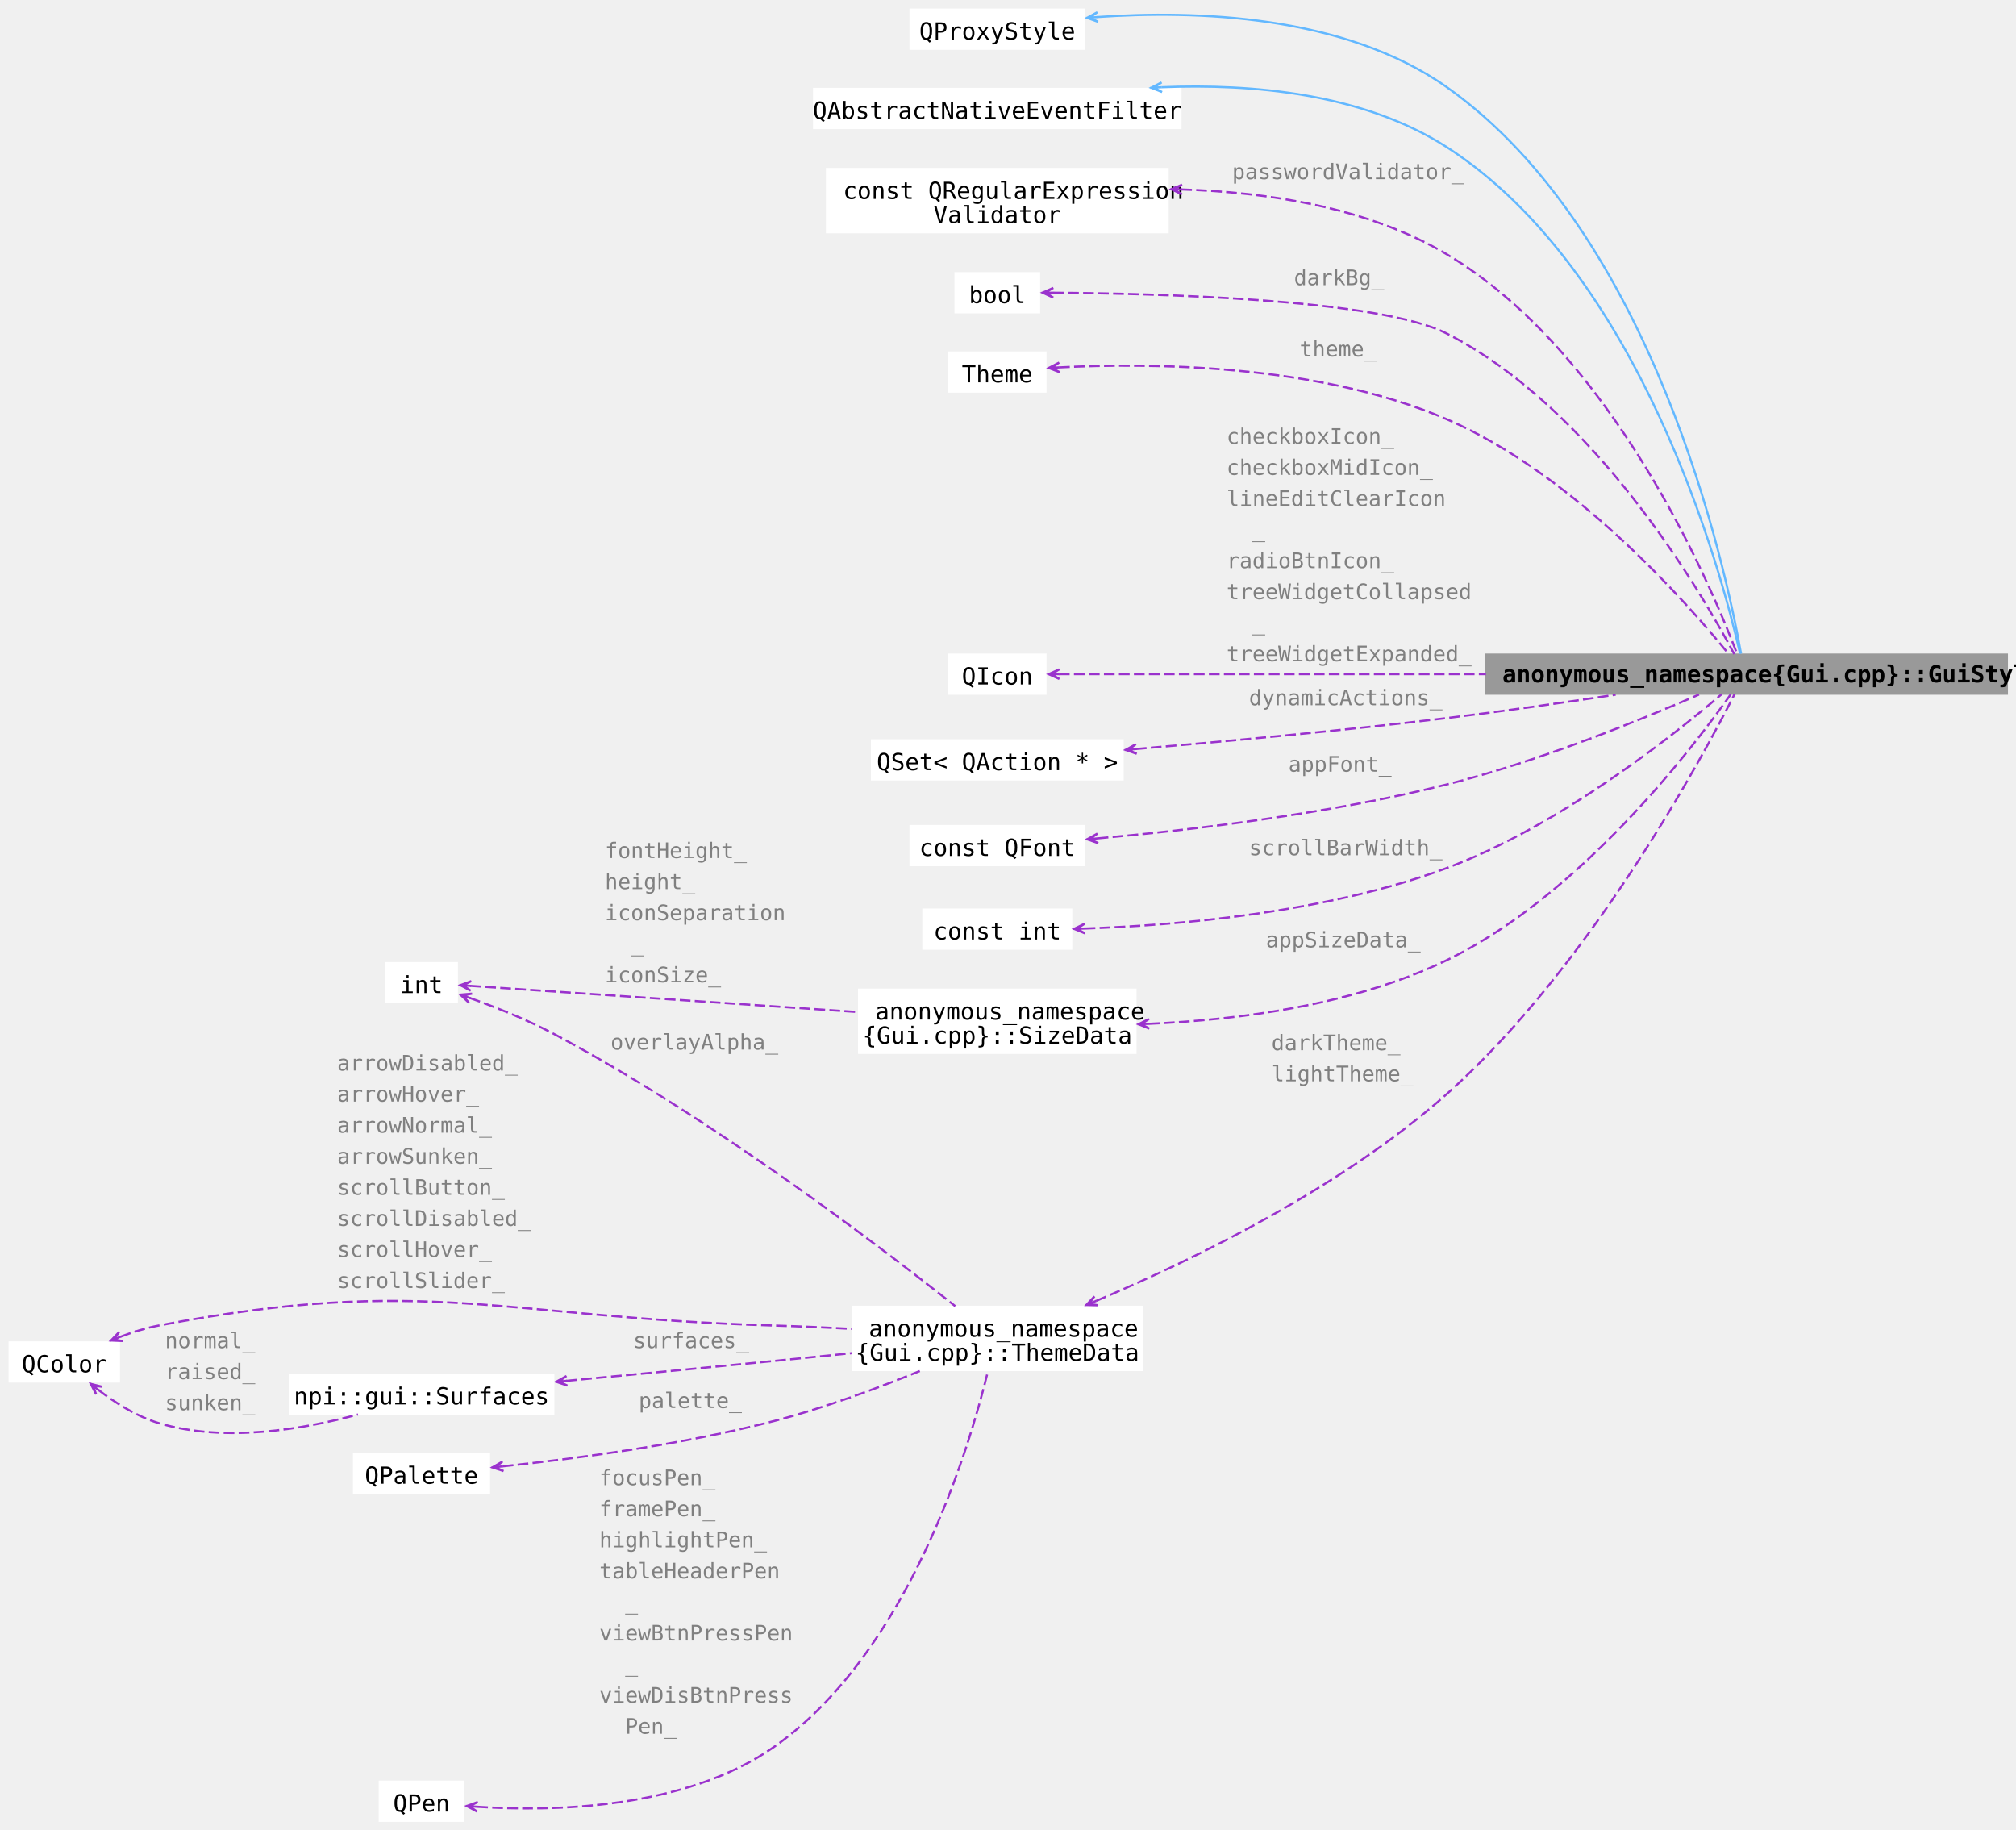
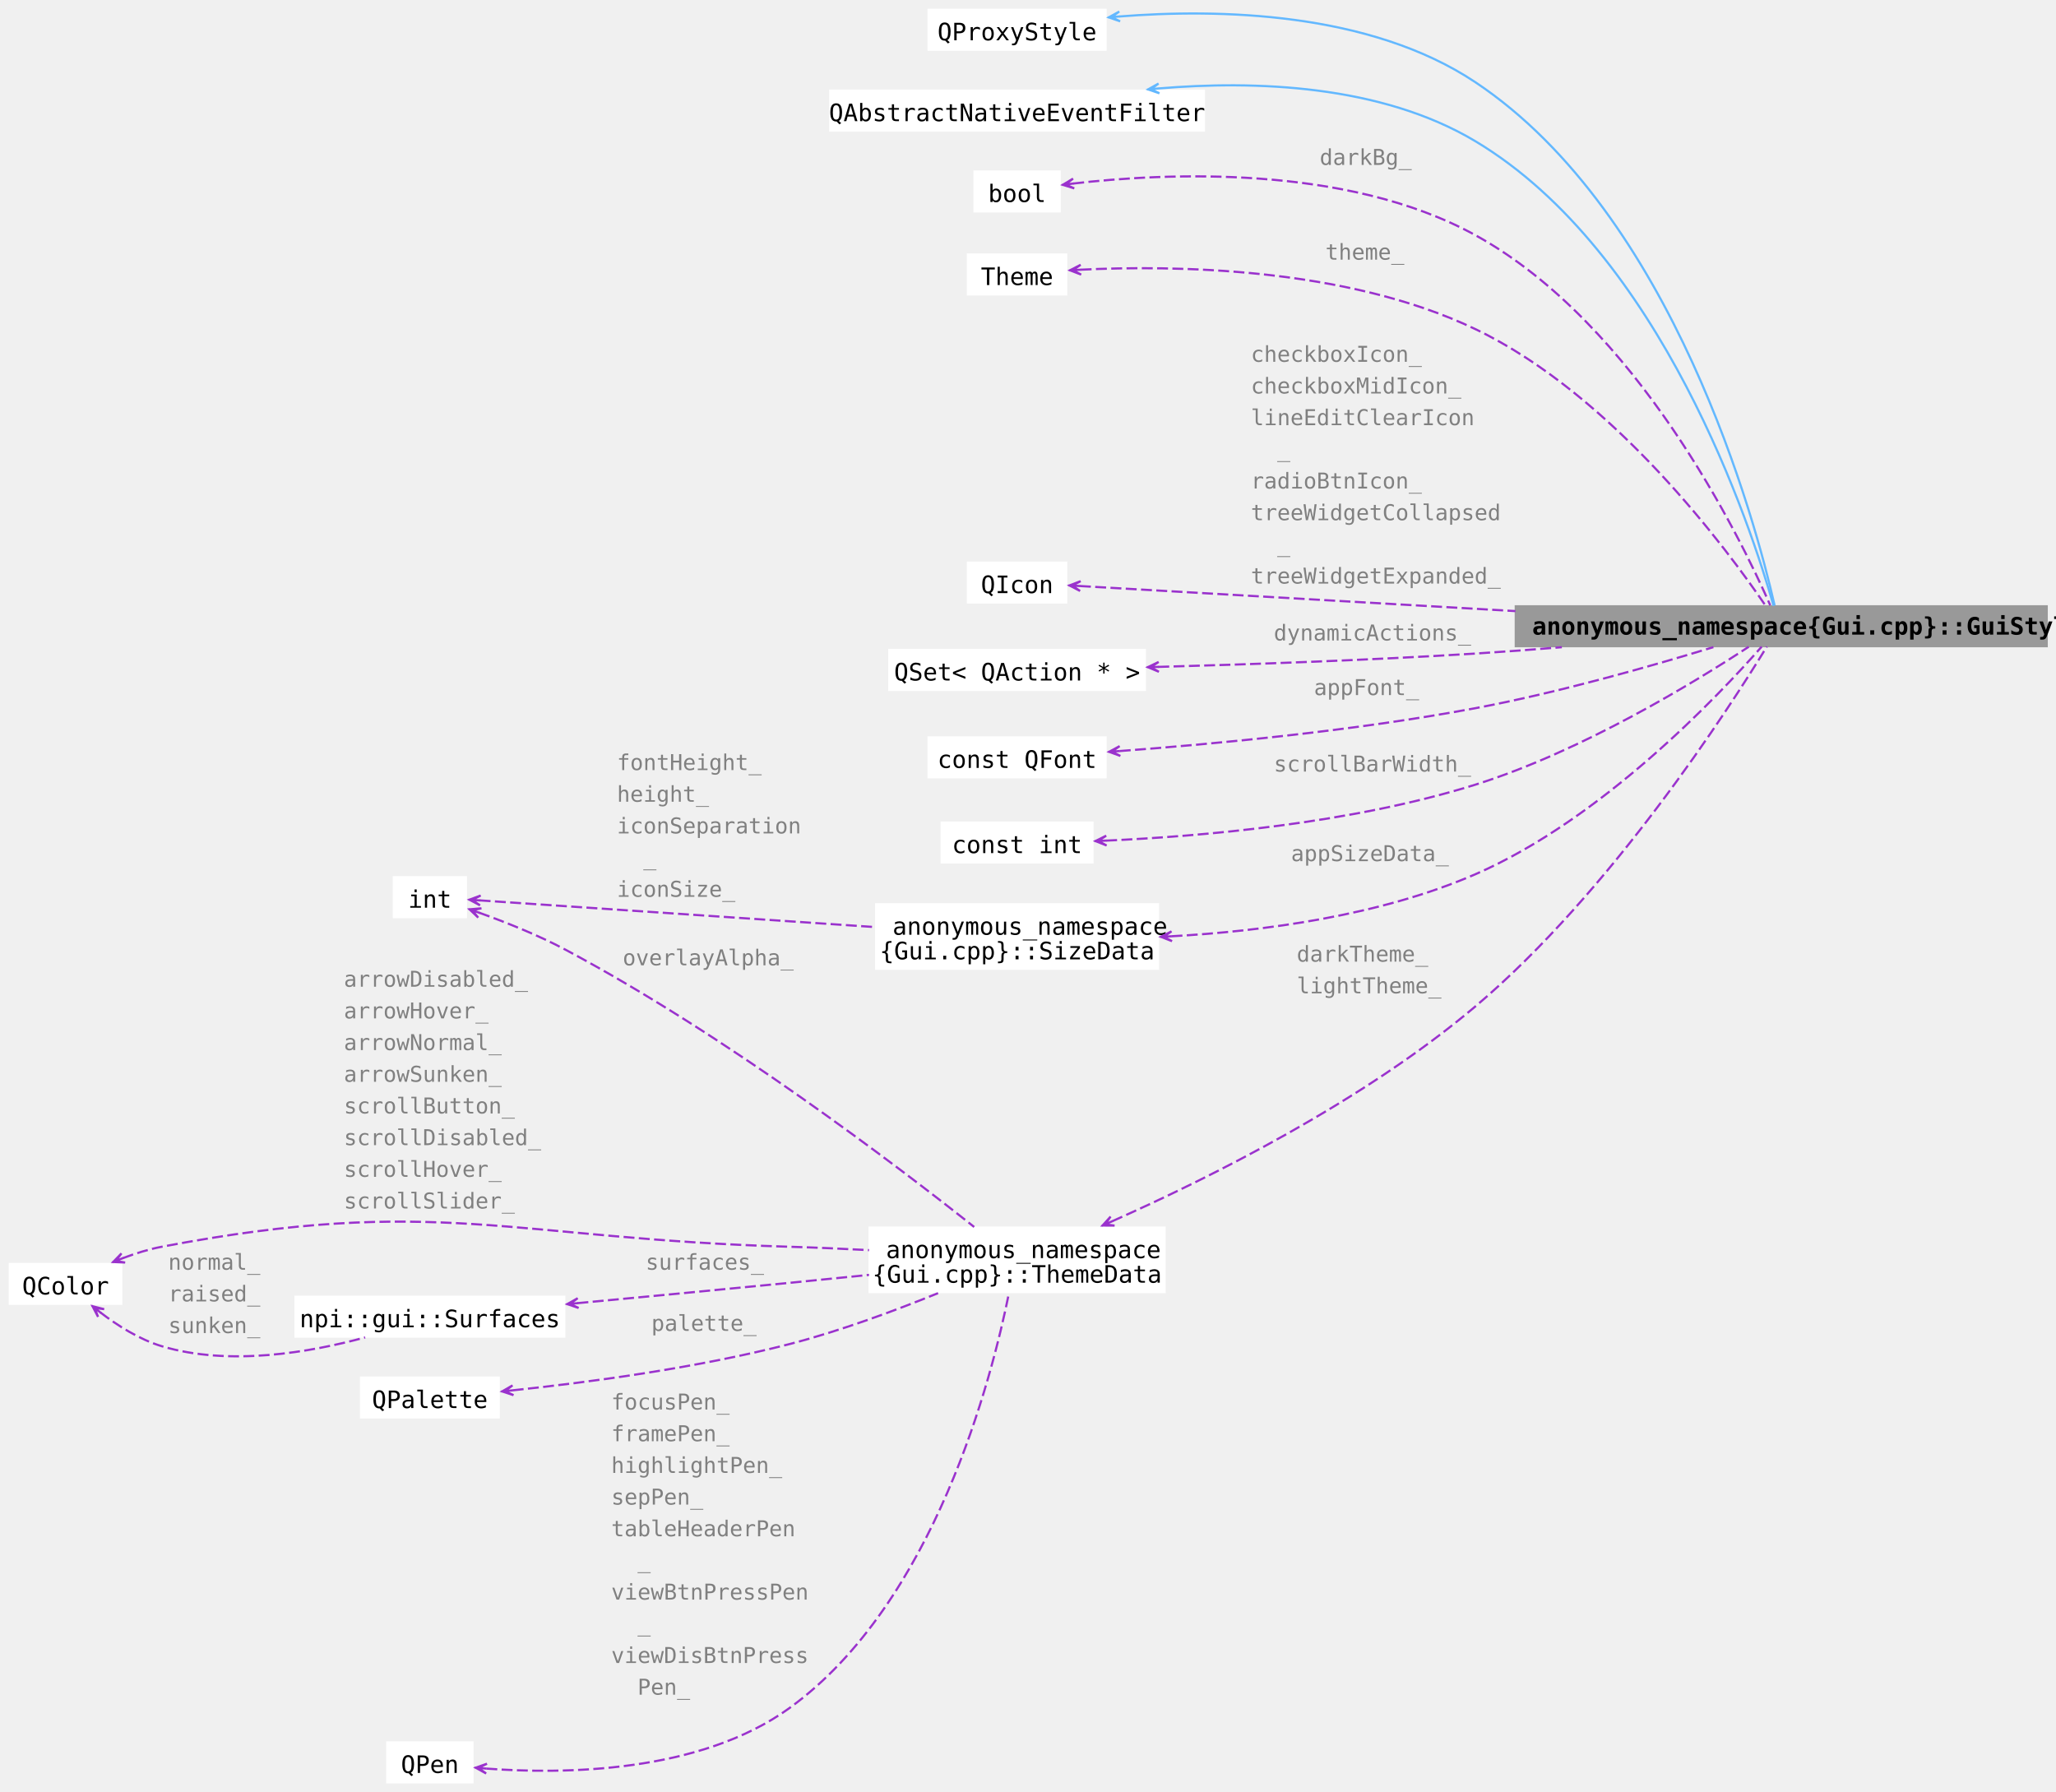
- <svg xmlns="http://www.w3.org/2000/svg" xmlns:xlink="http://www.w3.org/1999/xlink" width="941pt" height="854pt" viewBox="0.00 0.00 941.00 854.00">
-   <g id="graph0" class="graph" transform="scale(1 1) rotate(0) translate(4 850.25)">
+ <svg xmlns="http://www.w3.org/2000/svg" xmlns:xlink="http://www.w3.org/1999/xlink" width="941pt" height="820pt" viewBox="0.00 0.00 941.00 820.00">
+   <g id="graph0" class="graph" transform="scale(1 1) rotate(0) translate(4 816.25)">
    <g id="Node000001" class="node">
      <g id="a_Node000001">
        <a xlink:title="Application style implementing the GUI system.">
-           <polygon fill="#999999" stroke="none" points="933.25,-545.25 689.25,-545.25 689.25,-526 933.25,-526 933.25,-545.25" />
-           <text xml:space="preserve" text-anchor="start" x="697.25" y="-531.8" font-family="Consolas" font-weight="bold" font-size="11.00">anonymous_namespace{Gui.cpp}::GuiStyle</text>
+           <polygon fill="#999999" stroke="none" points="933.25,-539.25 689.25,-539.25 689.25,-520 933.25,-520 933.25,-539.25" />
+           <text xml:space="preserve" text-anchor="start" x="697.25" y="-525.8" font-family="Consolas" font-weight="bold" font-size="11.00">anonymous_namespace{Gui.cpp}::GuiStyle</text>
        </a>
      </g>
    </g>
    <g id="Node000002" class="node">
      <g id="a_Node000002">
        <a xlink:title=" ">
-           <polygon fill="white" stroke="none" points="502.5,-846.25 420.5,-846.25 420.5,-827 502.5,-827 502.5,-846.25" />
-           <text xml:space="preserve" text-anchor="middle" x="461.5" y="-831.8" font-family="Consolas" font-size="11.00">QProxyStyle</text>
+           <polygon fill="white" stroke="none" points="502.5,-812.25 420.5,-812.25 420.5,-793 502.5,-793 502.5,-812.25" />
+           <text xml:space="preserve" text-anchor="middle" x="461.5" y="-797.8" font-family="Consolas" font-size="11.00">QProxyStyle</text>
        </a>
      </g>
    </g>
    <g id="edge1_Node000001_Node000002" class="edge">
      <g id="a_edge1_Node000001_Node000002">
        <a xlink:title=" ">
-           <path fill="none" stroke="#63b8ff" d="M508.14,-842.3C553.63,-845.48 623.4,-843.42 671.25,-809.62 767.97,-741.31 801.47,-585.43 808.66,-545.23" />
-           <polygon fill="#63b8ff" stroke="#63b8ff" points="503.38,-841.93 508.54,-840.07 504.66,-842.03 508.37,-842.31 508.37,-842.31 508.37,-842.31 504.66,-842.03 508.2,-844.56 503.38,-841.93" />
+           <path fill="none" stroke="#63b8ff" d="M508.21,-808.7C553.44,-812.28 622.74,-810.97 671.25,-778.62 762.08,-718.06 799.56,-577.1 808.21,-539.17" />
+           <polygon fill="#63b8ff" stroke="#63b8ff" points="503.48,-808.3 508.66,-806.48 504.76,-808.41 508.47,-808.73 508.47,-808.73 508.47,-808.73 504.76,-808.41 508.27,-810.97 503.48,-808.3" />
        </a>
      </g>
    </g>
    <g id="Node000003" class="node">
      <g id="a_Node000003">
        <a xlink:title=" ">
-           <polygon fill="white" stroke="none" points="547.5,-809.25 375.5,-809.25 375.5,-790 547.5,-790 547.5,-809.25" />
-           <text xml:space="preserve" text-anchor="middle" x="461.5" y="-794.8" font-family="Consolas" font-size="11.00">QAbstractNativeEventFilter</text>
+           <polygon fill="white" stroke="none" points="547.5,-775.25 375.5,-775.25 375.5,-756 547.5,-756 547.5,-775.25" />
+           <text xml:space="preserve" text-anchor="middle" x="461.5" y="-760.8" font-family="Consolas" font-size="11.00">QAbstractNativeEventFilter</text>
        </a>
      </g>
    </g>
    <g id="edge2_Node000001_Node000003" class="edge">
      <g id="a_edge2_Node000001_Node000003">
        <a xlink:title=" ">
-           <path fill="none" stroke="#63b8ff" d="M538.25,-809.54C580.51,-811.25 632.31,-806.65 671.25,-781.62 762.24,-723.14 799.61,-582.9 808.22,-545.13" />
-           <polygon fill="#63b8ff" stroke="#63b8ff" points="533.31,-809.3 538.41,-807.29 534.59,-809.36 538.3,-809.54 538.3,-809.54 538.3,-809.54 534.59,-809.36 538.19,-811.79 533.31,-809.3" />
+           <path fill="none" stroke="#63b8ff" d="M526.34,-775.77C570.13,-779.45 627.94,-777.54 671.25,-751.62 756.71,-700.49 797.68,-574.38 807.73,-538.99" />
+           <polygon fill="#63b8ff" stroke="#63b8ff" points="521.47,-775.33 526.65,-773.54 522.74,-775.44 526.45,-775.78 526.45,-775.78 526.45,-775.78 522.74,-775.44 526.24,-778.02 521.47,-775.33" />
        </a>
      </g>
    </g>
    <g id="Node000004" class="node">
      <g id="a_Node000004">
        <a xlink:title=" ">
-           <polygon fill="white" stroke="none" points="541.5,-771.88 381.5,-771.88 381.5,-741.38 541.5,-741.38 541.5,-771.88" />
-           <text xml:space="preserve" text-anchor="start" x="389.5" y="-757.42" font-family="Consolas" font-size="11.00">const QRegularExpression</text>
-           <text xml:space="preserve" text-anchor="middle" x="461.5" y="-746.17" font-family="Consolas" font-size="11.00">Validator</text>
+           <polygon fill="white" stroke="none" points="481.5,-738.25 441.5,-738.25 441.5,-719 481.5,-719 481.5,-738.25" />
+           <text xml:space="preserve" text-anchor="middle" x="461.5" y="-723.8" font-family="Consolas" font-size="11.00">bool</text>
        </a>
      </g>
    </g>
    <g id="edge3_Node000001_Node000004" class="edge">
      <g id="a_edge3_Node000001_Node000004">
        <a xlink:title=" ">
-           <path fill="none" stroke="#9a32cd" stroke-dasharray="5,2" d="M547.35,-761.84C587.41,-760.61 634.4,-753.54 671.25,-731.62 748.69,-685.56 794.41,-577.7 806.8,-545.11" />
-           <polygon fill="#9a32cd" stroke="#9a32cd" points="542.71,-761.95 547.65,-759.58 543.99,-761.92 547.71,-761.83 547.71,-761.83 547.71,-761.83 543.99,-761.92 547.76,-764.08 542.71,-761.95" />
-         </a>
-       </g>
-       <text xml:space="preserve" text-anchor="start" x="571.12" y="-766.64" font-family="Consolas" font-size="10.00" fill="grey">passwordValidator_</text>
+           <path fill="none" stroke="#9a32cd" stroke-dasharray="5,2" d="M487.2,-732.25C528.22,-737.02 611.78,-741.35 671.25,-708.62 745.02,-668.03 792.59,-570.22 806.21,-539.22" />
+           <polygon fill="#9a32cd" stroke="#9a32cd" points="482.43,-731.66 487.67,-730.04 483.7,-731.82 487.4,-732.27 487.4,-732.27 487.4,-732.27 483.7,-731.82 487.12,-734.5 482.43,-731.66" />
+         </a>
+       </g>
+       <text xml:space="preserve" text-anchor="start" x="600" y="-740.78" font-family="Consolas" font-size="10.00" fill="grey">darkBg_</text>
    </g>
    <g id="Node000005" class="node">
      <g id="a_Node000005">
        <a xlink:title=" ">
-           <polygon fill="white" stroke="none" points="481.5,-723.25 441.5,-723.25 441.5,-704 481.5,-704 481.5,-723.25" />
-           <text xml:space="preserve" text-anchor="middle" x="461.5" y="-708.8" font-family="Consolas" font-size="11.00">bool</text>
+           <polygon fill="white" stroke="none" points="484.5,-700.25 438.5,-700.25 438.5,-681 484.5,-681 484.5,-700.25" />
+           <text xml:space="preserve" text-anchor="middle" x="461.5" y="-685.8" font-family="Consolas" font-size="11.00">Theme</text>
        </a>
      </g>
    </g>
    <g id="edge4_Node000001_Node000005" class="edge">
      <g id="a_edge4_Node000001_Node000005">
        <a xlink:title=" ">
-           <path fill="none" stroke="#9a32cd" stroke-dasharray="5,2" d="M487.56,-713.64C535.84,-713.31 639.76,-710.68 671.25,-694.62 740.5,-659.31 790.38,-573.45 805.48,-544.97" />
-           <polygon fill="#9a32cd" stroke="#9a32cd" points="482.62,-713.67 487.61,-711.39 483.91,-713.66 487.62,-713.64 487.62,-713.64 487.62,-713.64 483.91,-713.66 487.64,-715.89 482.62,-713.67" />
-         </a>
-       </g>
-       <text xml:space="preserve" text-anchor="start" x="600" y="-717.18" font-family="Consolas" font-size="10.00" fill="grey">darkBg_</text>
+           <path fill="none" stroke="#9a32cd" stroke-dasharray="5,2" d="M490.6,-692.81C532.23,-694.85 611.76,-694.13 671.25,-665.62 734.58,-635.28 786.76,-564.46 804.1,-538.98" />
+           <polygon fill="#9a32cd" stroke="#9a32cd" points="485.72,-692.54 490.83,-690.56 487,-692.61 490.71,-692.81 490.71,-692.81 490.71,-692.81 487,-692.61 490.59,-695.06 485.72,-692.54" />
+         </a>
+       </g>
+       <text xml:space="preserve" text-anchor="start" x="602.62" y="-697.41" font-family="Consolas" font-size="10.00" fill="grey">theme_</text>
    </g>
    <g id="Node000006" class="node">
      <g id="a_Node000006">
        <a xlink:title=" ">
-           <polygon fill="white" stroke="none" points="484.5,-686.25 438.5,-686.25 438.5,-667 484.5,-667 484.5,-686.25" />
-           <text xml:space="preserve" text-anchor="middle" x="461.5" y="-671.8" font-family="Consolas" font-size="11.00">Theme</text>
+           <polygon fill="white" stroke="none" points="484.5,-559.25 438.5,-559.25 438.5,-540 484.5,-540 484.5,-559.25" />
+           <text xml:space="preserve" text-anchor="middle" x="461.5" y="-544.8" font-family="Consolas" font-size="11.00">QIcon</text>
        </a>
      </g>
    </g>
    <g id="edge5_Node000001_Node000006" class="edge">
      <g id="a_edge5_Node000001_Node000006">
        <a xlink:title=" ">
-           <path fill="none" stroke="#9a32cd" stroke-dasharray="5,2" d="M490.34,-678.79C531.64,-680.9 610.76,-680.67 671.25,-654.62 730.77,-629 783.7,-568.65 802.74,-545.19" />
-           <polygon fill="#9a32cd" stroke="#9a32cd" points="485.51,-678.52 490.62,-676.55 486.79,-678.59 490.5,-678.8 490.5,-678.8 490.5,-678.8 486.79,-678.59 490.37,-681.05 485.51,-678.52" />
-         </a>
-       </g>
-       <text xml:space="preserve" text-anchor="start" x="602.62" y="-683.91" font-family="Consolas" font-size="10.00" fill="grey">theme_</text>
+           <path fill="none" stroke="#9a32cd" stroke-dasharray="5,2" d="M490.27,-548.03C533.15,-545.56 618.02,-540.68 689.59,-536.56" />
+           <polygon fill="#9a32cd" stroke="#9a32cd" points="485.47,-548.3 490.33,-545.77 486.75,-548.23 490.46,-548.02 490.46,-548.02 490.46,-548.02 486.75,-548.23 490.59,-550.26 485.47,-548.3" />
+         </a>
+       </g>
+       <text xml:space="preserve" text-anchor="start" x="568.5" y="-650.66" font-family="Consolas" font-size="10.00" fill="grey">checkboxIcon_</text>
+       <text xml:space="preserve" text-anchor="start" x="568.5" y="-636.16" font-family="Consolas" font-size="10.00" fill="grey">checkboxMidIcon_</text>
+       <text xml:space="preserve" text-anchor="start" x="568.5" y="-621.66" font-family="Consolas" font-size="10.00" fill="grey">lineEditClearIcon</text>
+       <text xml:space="preserve" text-anchor="start" x="568.5" y="-607.16" font-family="Consolas" font-size="10.00" fill="grey">  _</text>
+       <text xml:space="preserve" text-anchor="start" x="568.5" y="-592.66" font-family="Consolas" font-size="10.00" fill="grey">radioBtnIcon_</text>
+       <text xml:space="preserve" text-anchor="start" x="568.5" y="-578.16" font-family="Consolas" font-size="10.00" fill="grey">treeWidgetCollapsed</text>
+       <text xml:space="preserve" text-anchor="start" x="568.5" y="-563.66" font-family="Consolas" font-size="10.00" fill="grey">  _</text>
+       <text xml:space="preserve" text-anchor="start" x="568.5" y="-549.16" font-family="Consolas" font-size="10.00" fill="grey">treeWidgetExpanded_</text>
    </g>
    <g id="Node000007" class="node">
      <g id="a_Node000007">
        <a xlink:title=" ">
-           <polygon fill="white" stroke="none" points="484.5,-545.25 438.5,-545.25 438.5,-526 484.5,-526 484.5,-545.25" />
-           <text xml:space="preserve" text-anchor="middle" x="461.5" y="-530.8" font-family="Consolas" font-size="11.00">QIcon</text>
+           <polygon fill="white" stroke="none" points="520.5,-519.25 402.5,-519.25 402.5,-500 520.5,-500 520.5,-519.25" />
+           <text xml:space="preserve" text-anchor="middle" x="461.5" y="-504.8" font-family="Consolas" font-size="11.00">QSet&lt; QAction * &gt;</text>
        </a>
      </g>
    </g>
    <g id="edge6_Node000001_Node000007" class="edge">
      <g id="a_edge6_Node000001_Node000007">
        <a xlink:title=" ">
-           <path fill="none" stroke="#9a32cd" stroke-dasharray="5,2" d="M490.27,-535.62C533.15,-535.62 618.02,-535.62 689.59,-535.62" />
-           <polygon fill="#9a32cd" stroke="#9a32cd" points="485.47,-535.63 490.47,-533.38 486.75,-535.63 490.47,-535.63 490.47,-535.63 490.47,-535.63 486.75,-535.63 490.47,-537.88 485.47,-535.63" />
-         </a>
-       </g>
-       <text xml:space="preserve" text-anchor="start" x="568.5" y="-643.12" font-family="Consolas" font-size="10.00" fill="grey">checkboxIcon_</text>
-       <text xml:space="preserve" text-anchor="start" x="568.5" y="-628.62" font-family="Consolas" font-size="10.00" fill="grey">checkboxMidIcon_</text>
-       <text xml:space="preserve" text-anchor="start" x="568.5" y="-614.12" font-family="Consolas" font-size="10.00" fill="grey">lineEditClearIcon</text>
-       <text xml:space="preserve" text-anchor="start" x="568.5" y="-599.62" font-family="Consolas" font-size="10.00" fill="grey">  _</text>
-       <text xml:space="preserve" text-anchor="start" x="568.5" y="-585.12" font-family="Consolas" font-size="10.00" fill="grey">radioBtnIcon_</text>
-       <text xml:space="preserve" text-anchor="start" x="568.5" y="-570.62" font-family="Consolas" font-size="10.00" fill="grey">treeWidgetCollapsed</text>
-       <text xml:space="preserve" text-anchor="start" x="568.5" y="-556.12" font-family="Consolas" font-size="10.00" fill="grey">  _</text>
-       <text xml:space="preserve" text-anchor="start" x="568.5" y="-541.62" font-family="Consolas" font-size="10.00" fill="grey">treeWidgetExpanded_</text>
+           <path fill="none" stroke="#9a32cd" stroke-dasharray="5,2" d="M526.14,-511.02C567.51,-512.15 622.61,-514.07 671.25,-517.12 684.07,-517.93 697.53,-518.94 710.83,-520.03" />
+           <polygon fill="#9a32cd" stroke="#9a32cd" points="521.35,-510.9 526.41,-508.78 522.63,-510.93 526.35,-511.03 526.35,-511.03 526.35,-511.03 522.63,-510.93 526.29,-513.28 521.35,-510.9" />
+         </a>
+       </g>
+       <text xml:space="preserve" text-anchor="start" x="579" y="-523.12" font-family="Consolas" font-size="10.00" fill="grey">dynamicActions_</text>
    </g>
    <g id="Node000008" class="node">
      <g id="a_Node000008">
        <a xlink:title=" ">
-           <polygon fill="white" stroke="none" points="520.5,-505.25 402.5,-505.25 402.5,-486 520.5,-486 520.5,-505.25" />
-           <text xml:space="preserve" text-anchor="middle" x="461.5" y="-490.8" font-family="Consolas" font-size="11.00">QSet&lt; QAction * &gt;</text>
+           <polygon fill="white" stroke="none" points="502.5,-479.25 420.5,-479.25 420.5,-460 502.5,-460 502.5,-479.25" />
+           <text xml:space="preserve" text-anchor="middle" x="461.5" y="-464.8" font-family="Consolas" font-size="11.00">const QFont</text>
        </a>
      </g>
    </g>
    <g id="edge7_Node000001_Node000008" class="edge">
      <g id="a_edge7_Node000001_Node000008">
        <a xlink:title=" ">
-           <path fill="none" stroke="#9a32cd" stroke-dasharray="5,2" d="M526.19,-500.69C567.58,-504.2 622.68,-509.28 671.25,-515.12 697.16,-518.24 725.7,-522.34 750.14,-526.04" />
-           <polygon fill="#9a32cd" stroke="#9a32cd" points="521.4,-500.28 526.57,-498.46 522.67,-500.39 526.38,-500.7 526.38,-500.7 526.38,-500.7 522.67,-500.39 526.19,-502.95 521.4,-500.28" />
-         </a>
-       </g>
-       <text xml:space="preserve" text-anchor="start" x="579" y="-521.12" font-family="Consolas" font-size="10.00" fill="grey">dynamicActions_</text>
+           <path fill="none" stroke="#9a32cd" stroke-dasharray="5,2" d="M508.51,-472.51C551,-475.67 615.76,-481.72 671.25,-492.12 709.33,-499.27 752.25,-511.51 780.19,-520.06" />
+           <polygon fill="#9a32cd" stroke="#9a32cd" points="503.62,-472.15 508.77,-470.27 504.89,-472.25 508.6,-472.52 508.6,-472.52 508.6,-472.52 504.89,-472.25 508.44,-474.76 503.62,-472.15" />
+         </a>
+       </g>
+       <text xml:space="preserve" text-anchor="start" x="597.38" y="-498.12" font-family="Consolas" font-size="10.00" fill="grey">appFont_</text>
    </g>
    <g id="Node000009" class="node">
      <g id="a_Node000009">
        <a xlink:title=" ">
-           <polygon fill="white" stroke="none" points="502.5,-465.25 420.5,-465.25 420.5,-446 502.5,-446 502.5,-465.25" />
-           <text xml:space="preserve" text-anchor="middle" x="461.5" y="-450.8" font-family="Consolas" font-size="11.00">const QFont</text>
+           <polygon fill="white" stroke="none" points="496.5,-440.25 426.5,-440.25 426.5,-421 496.5,-421 496.5,-440.25" />
+           <text xml:space="preserve" text-anchor="middle" x="461.5" y="-425.8" font-family="Consolas" font-size="11.00">const int</text>
        </a>
      </g>
    </g>
    <g id="edge8_Node000001_Node000009" class="edge">
      <g id="a_edge8_Node000001_Node000009">
        <a xlink:title=" ">
-           <path fill="none" stroke="#9a32cd" stroke-dasharray="5,2" d="M508.36,-458.98C551.03,-462.78 616.12,-470.33 671.25,-484.12 714.19,-494.87 762.18,-514.43 789.04,-526.1" />
-           <polygon fill="#9a32cd" stroke="#9a32cd" points="503.45,-458.55 508.62,-456.74 504.72,-458.66 508.43,-458.98 508.43,-458.98 508.43,-458.98 504.72,-458.66 508.23,-461.23 503.45,-458.55" />
-         </a>
-       </g>
-       <text xml:space="preserve" text-anchor="start" x="597.38" y="-490.12" font-family="Consolas" font-size="10.00" fill="grey">appFont_</text>
+           <path fill="none" stroke="#9a32cd" stroke-dasharray="5,2" d="M502.27,-431.51C544.94,-433.42 614.26,-439.28 671.25,-457.12 720.08,-472.42 772.15,-504.35 796.37,-520.23" />
+           <polygon fill="#9a32cd" stroke="#9a32cd" points="497.39,-431.31 502.48,-429.27 498.67,-431.36 502.39,-431.52 502.39,-431.52 502.39,-431.52 498.67,-431.36 502.29,-433.77 497.39,-431.31" />
+         </a>
+       </g>
+       <text xml:space="preserve" text-anchor="start" x="579" y="-463.12" font-family="Consolas" font-size="10.00" fill="grey">scrollBarWidth_</text>
    </g>
    <g id="Node000010" class="node">
      <g id="a_Node000010">
-         <a xlink:title=" ">
-           <polygon fill="white" stroke="none" points="496.5,-426.25 426.5,-426.25 426.5,-407 496.5,-407 496.5,-426.25" />
-           <text xml:space="preserve" text-anchor="middle" x="461.5" y="-411.8" font-family="Consolas" font-size="11.00">const int</text>
+         <a xlink:href="../../db/d17/namespaceanonymous__namespace_02_gui_8cpp_03.html#d0/d6c/structanonymous__namespace_02_gui_8cpp_03_1_1_size_data" target="_top" xlink:title="Contains dimensions calculated for a fixed-height widget.">
+           <polygon fill="white" stroke="none" points="526.5,-402.88 396.5,-402.88 396.5,-372.38 526.5,-372.38 526.5,-402.88" />
+           <text xml:space="preserve" text-anchor="start" x="404.5" y="-388.43" font-family="Consolas" font-size="11.00">anonymous_namespace</text>
+           <text xml:space="preserve" text-anchor="middle" x="461.5" y="-377.18" font-family="Consolas" font-size="11.00">{Gui.cpp}::SizeData</text>
        </a>
      </g>
    </g>
    <g id="edge9_Node000001_Node000010" class="edge">
      <g id="a_edge9_Node000001_Node000010">
        <a xlink:title=" ">
-           <path fill="none" stroke="#9a32cd" stroke-dasharray="5,2" d="M502.27,-416.91C545.23,-418.39 615.05,-424.2 671.25,-445.12 724.14,-464.82 777.52,-507.41 799.64,-526.29" />
-           <polygon fill="#9a32cd" stroke="#9a32cd" points="497.35,-416.76 502.42,-414.67 498.63,-416.8 502.35,-416.92 502.35,-416.92 502.35,-416.92 498.63,-416.8 502.28,-419.17 497.35,-416.76" />
-         </a>
-       </g>
-       <text xml:space="preserve" text-anchor="start" x="579" y="-451.12" font-family="Consolas" font-size="10.00" fill="grey">scrollBarWidth_</text>
+           <path fill="none" stroke="#9a32cd" stroke-dasharray="5,2" d="M532.18,-387.73C574.02,-390.05 627.45,-397.08 671.25,-416.12 729.25,-441.35 782.67,-497.94 802.3,-520.29" />
+           <polygon fill="#9a32cd" stroke="#9a32cd" points="527.31,-387.48 532.42,-385.49 528.59,-387.55 532.31,-387.73 532.31,-387.73 532.31,-387.73 528.59,-387.55 532.19,-389.98 527.31,-387.48" />
+         </a>
+       </g>
+       <text xml:space="preserve" text-anchor="start" x="586.88" y="-422.12" font-family="Consolas" font-size="10.00" fill="grey">appSizeData_</text>
    </g>
    <g id="Node000011" class="node">
      <g id="a_Node000011">
-         <a xlink:href="../../db/d17/namespaceanonymous__namespace_02_gui_8cpp_03.html#d0/d6c/structanonymous__namespace_02_gui_8cpp_03_1_1_size_data" target="_top" xlink:title="Contains dimensions calculated for a fixed-height widget.">
-           <polygon fill="white" stroke="none" points="526.5,-388.88 396.5,-388.88 396.5,-358.38 526.5,-358.38 526.5,-388.88" />
-           <text xml:space="preserve" text-anchor="start" x="404.5" y="-374.43" font-family="Consolas" font-size="11.00">anonymous_namespace</text>
-           <text xml:space="preserve" text-anchor="middle" x="461.5" y="-363.18" font-family="Consolas" font-size="11.00">{Gui.cpp}::SizeData</text>
-         </a>
-       </g>
-     </g>
-     <g id="edge10_Node000001_Node000011" class="edge">
-       <g id="a_edge10_Node000001_Node000011">
-         <a xlink:title=" ">
-           <path fill="none" stroke="#9a32cd" stroke-dasharray="5,2" d="M532.3,-372.45C574.42,-374.28 628.1,-381.25 671.25,-402.12 733.6,-432.28 786,-500.95 803.78,-526.14" />
-           <polygon fill="#9a32cd" stroke="#9a32cd" points="527.39,-372.26 532.47,-370.21 528.67,-372.31 532.39,-372.45 532.39,-372.45 532.39,-372.45 528.67,-372.31 532.3,-374.7 527.39,-372.26" />
-         </a>
-       </g>
-       <text xml:space="preserve" text-anchor="start" x="586.88" y="-408.12" font-family="Consolas" font-size="10.00" fill="grey">appSizeData_</text>
+         <a xlink:title=" ">
+           <polygon fill="white" stroke="none" points="209.75,-415.25 175.75,-415.25 175.75,-396 209.75,-396 209.75,-415.25" />
+           <text xml:space="preserve" text-anchor="middle" x="192.75" y="-400.8" font-family="Consolas" font-size="11.00">int</text>
+         </a>
+       </g>
+     </g>
+     <g id="edge10_Node000010_Node000011" class="edge">
+       <g id="a_edge10_Node000010_Node000011">
+         <a xlink:title=" ">
+           <path fill="none" stroke="#9a32cd" stroke-dasharray="5,2" d="M215.52,-404.16C254.58,-401.52 337.96,-395.89 396.56,-391.94" />
+           <polygon fill="#9a32cd" stroke="#9a32cd" points="210.85,-404.47 215.69,-401.89 212.13,-404.38 215.84,-404.13 215.84,-404.13 215.84,-404.13 212.13,-404.38 215.99,-406.38 210.85,-404.47" />
+         </a>
+       </g>
+       <text xml:space="preserve" text-anchor="start" x="278.38" y="-463.8" font-family="Consolas" font-size="10.00" fill="grey">fontHeight_</text>
+       <text xml:space="preserve" text-anchor="start" x="278.38" y="-449.3" font-family="Consolas" font-size="10.00" fill="grey">height_</text>
+       <text xml:space="preserve" text-anchor="start" x="278.38" y="-434.8" font-family="Consolas" font-size="10.00" fill="grey">iconSeparation</text>
+       <text xml:space="preserve" text-anchor="start" x="278.38" y="-420.3" font-family="Consolas" font-size="10.00" fill="grey">  _</text>
+       <text xml:space="preserve" text-anchor="start" x="278.38" y="-405.8" font-family="Consolas" font-size="10.00" fill="grey">iconSize_</text>
    </g>
    <g id="Node000012" class="node">
      <g id="a_Node000012">
-         <a xlink:title=" ">
-           <polygon fill="white" stroke="none" points="209.75,-401.25 175.75,-401.25 175.75,-382 209.75,-382 209.75,-401.25" />
-           <text xml:space="preserve" text-anchor="middle" x="192.75" y="-386.8" font-family="Consolas" font-size="11.00">int</text>
-         </a>
-       </g>
-     </g>
-     <g id="edge11_Node000011_Node000012" class="edge">
-       <g id="a_edge11_Node000011_Node000012">
-         <a xlink:title=" ">
-           <path fill="none" stroke="#9a32cd" stroke-dasharray="5,2" d="M215.52,-390.16C254.58,-387.52 337.96,-381.89 396.56,-377.94" />
-           <polygon fill="#9a32cd" stroke="#9a32cd" points="210.85,-390.47 215.69,-387.89 212.13,-390.38 215.84,-390.13 215.84,-390.13 215.84,-390.13 212.13,-390.38 215.99,-392.38 210.85,-390.47" />
-         </a>
-       </g>
-       <text xml:space="preserve" text-anchor="start" x="278.38" y="-449.8" font-family="Consolas" font-size="10.00" fill="grey">fontHeight_</text>
-       <text xml:space="preserve" text-anchor="start" x="278.38" y="-435.3" font-family="Consolas" font-size="10.00" fill="grey">height_</text>
-       <text xml:space="preserve" text-anchor="start" x="278.38" y="-420.8" font-family="Consolas" font-size="10.00" fill="grey">iconSeparation</text>
-       <text xml:space="preserve" text-anchor="start" x="278.38" y="-406.3" font-family="Consolas" font-size="10.00" fill="grey">  _</text>
-       <text xml:space="preserve" text-anchor="start" x="278.38" y="-391.8" font-family="Consolas" font-size="10.00" fill="grey">iconSize_</text>
+         <a xlink:href="../../db/d17/namespaceanonymous__namespace_02_gui_8cpp_03.html#df/de5/structanonymous__namespace_02_gui_8cpp_03_1_1_theme_data" target="_top" xlink:title="Contains the palette and drawing resources for one theme variant.">
+           <polygon fill="white" stroke="none" points="529.5,-254.88 393.5,-254.88 393.5,-224.38 529.5,-224.38 529.5,-254.88" />
+           <text xml:space="preserve" text-anchor="start" x="401.5" y="-240.43" font-family="Consolas" font-size="11.00">anonymous_namespace</text>
+           <text xml:space="preserve" text-anchor="middle" x="461.5" y="-229.18" font-family="Consolas" font-size="11.00">{Gui.cpp}::ThemeData</text>
+         </a>
+       </g>
+     </g>
+     <g id="edge17_Node000012_Node000011" class="edge">
+       <g id="a_edge17_Node000012_Node000011">
+         <a xlink:title=" ">
+           <path fill="none" stroke="#9a32cd" stroke-dasharray="5,2" d="M215.33,-398.51C227.25,-394.24 242.15,-388.34 254.75,-381.62 328.11,-342.55 406.85,-282.47 441.87,-254.68" />
+           <polygon fill="#9a32cd" stroke="#9a32cd" points="210.89,-400.06 214.86,-396.28 212.1,-399.64 215.6,-398.41 215.6,-398.41 215.6,-398.41 212.1,-399.64 216.35,-400.53 210.89,-400.06" />
+         </a>
+       </g>
+       <text xml:space="preserve" text-anchor="start" x="281" y="-374.43" font-family="Consolas" font-size="10.00" fill="grey">overlayAlpha_</text>
+     </g>
+     <g id="edge11_Node000001_Node000012" class="edge">
+       <g id="a_edge11_Node000001_Node000012">
+         <a xlink:title=" ">
+           <path fill="none" stroke="#9a32cd" stroke-dasharray="5,2" d="M505.07,-257.32C549.52,-277.09 619.79,-312.11 671.25,-355.62 733.54,-408.3 787.58,-492.35 804.65,-520.27" />
+           <polygon fill="#9a32cd" stroke="#9a32cd" points="500.63,-255.36 506.11,-255.32 501.8,-255.87 505.2,-257.37 505.2,-257.37 505.2,-257.37 501.8,-255.87 504.29,-259.43 500.63,-255.36" />
+         </a>
+       </g>
+       <text xml:space="preserve" text-anchor="start" x="589.5" y="-376.12" font-family="Consolas" font-size="10.00" fill="grey">darkTheme_</text>
+       <text xml:space="preserve" text-anchor="start" x="589.5" y="-361.62" font-family="Consolas" font-size="10.00" fill="grey">lightTheme_</text>
    </g>
    <g id="Node000013" class="node">
      <g id="a_Node000013">
-         <a xlink:href="../../db/d17/namespaceanonymous__namespace_02_gui_8cpp_03.html#df/de5/structanonymous__namespace_02_gui_8cpp_03_1_1_theme_data" target="_top" xlink:title="Contains the palette and drawing resources for one theme variant.">
-           <polygon fill="white" stroke="none" points="529.5,-240.88 393.5,-240.88 393.5,-210.38 529.5,-210.38 529.5,-240.88" />
-           <text xml:space="preserve" text-anchor="start" x="401.5" y="-226.43" font-family="Consolas" font-size="11.00">anonymous_namespace</text>
-           <text xml:space="preserve" text-anchor="middle" x="461.5" y="-215.18" font-family="Consolas" font-size="11.00">{Gui.cpp}::ThemeData</text>
-         </a>
-       </g>
-     </g>
-     <g id="edge18_Node000013_Node000012" class="edge">
-       <g id="a_edge18_Node000013_Node000012">
-         <a xlink:title=" ">
-           <path fill="none" stroke="#9a32cd" stroke-dasharray="5,2" d="M215.33,-384.51C227.25,-380.24 242.15,-374.34 254.75,-367.62 328.11,-328.55 406.85,-268.47 441.87,-240.68" />
-           <polygon fill="#9a32cd" stroke="#9a32cd" points="210.89,-386.06 214.86,-382.28 212.1,-385.64 215.6,-384.41 215.6,-384.41 215.6,-384.41 212.1,-385.64 216.35,-386.53 210.89,-386.06" />
-         </a>
-       </g>
-       <text xml:space="preserve" text-anchor="start" x="281" y="-360.43" font-family="Consolas" font-size="10.00" fill="grey">overlayAlpha_</text>
-     </g>
-     <g id="edge12_Node000001_Node000013" class="edge">
-       <g id="a_edge12_Node000001_Node000013">
-         <a xlink:title=" ">
-           <path fill="none" stroke="#9a32cd" stroke-dasharray="5,2" d="M507.6,-243.12C552.55,-262.1 621.83,-295.68 671.25,-339.62 737.96,-398.95 790.27,-496.05 805.64,-526.32" />
-           <polygon fill="#9a32cd" stroke="#9a32cd" points="503.09,-241.23 508.57,-241.09 504.27,-241.73 507.7,-243.16 507.7,-243.16 507.7,-243.16 504.27,-241.73 506.83,-245.24 503.09,-241.23" />
-         </a>
-       </g>
-       <text xml:space="preserve" text-anchor="start" x="589.5" y="-360.12" font-family="Consolas" font-size="10.00" fill="grey">darkTheme_</text>
-       <text xml:space="preserve" text-anchor="start" x="589.5" y="-345.62" font-family="Consolas" font-size="10.00" fill="grey">lightTheme_</text>
+         <a xlink:href="../../d7/dc3/namespacenpi_1_1gui.html#d0/dae/structnpi_1_1gui_1_1_surfaces" target="_top" xlink:title="Background colors for different surface levels.">
+           <polygon fill="white" stroke="none" points="254.75,-223.25 130.75,-223.25 130.75,-204 254.75,-204 254.75,-223.25" />
+           <text xml:space="preserve" text-anchor="middle" x="192.75" y="-208.8" font-family="Consolas" font-size="11.00">npi::gui::Surfaces</text>
+         </a>
+       </g>
+     </g>
+     <g id="edge12_Node000012_Node000013" class="edge">
+       <g id="a_edge12_Node000012_Node000013">
+         <a xlink:title=" ">
+           <path fill="none" stroke="#9a32cd" stroke-dasharray="5,2" d="M260.29,-219.81C290.03,-222.61 325.53,-225.98 357.5,-229.12 369.22,-230.28 381.68,-231.53 393.74,-232.75" />
+           <polygon fill="#9a32cd" stroke="#9a32cd" points="255.63,-219.38 260.82,-217.6 256.91,-219.5 260.61,-219.84 260.61,-219.84 260.61,-219.84 256.91,-219.5 260.4,-222.08 255.63,-219.38" />
+         </a>
+       </g>
+       <text xml:space="preserve" text-anchor="start" x="291.5" y="-235.12" font-family="Consolas" font-size="10.00" fill="grey">surfaces_</text>
    </g>
    <g id="Node000014" class="node">
      <g id="a_Node000014">
-         <a xlink:href="../../d7/dc3/namespacenpi_1_1gui.html#d0/dae/structnpi_1_1gui_1_1_surfaces" target="_top" xlink:title="Background colors for different surface levels.">
-           <polygon fill="white" stroke="none" points="254.75,-209.25 130.75,-209.25 130.75,-190 254.75,-190 254.75,-209.25" />
-           <text xml:space="preserve" text-anchor="middle" x="192.75" y="-194.8" font-family="Consolas" font-size="11.00">npi::gui::Surfaces</text>
-         </a>
-       </g>
+         <a xlink:title=" ">
+           <polygon fill="white" stroke="none" points="52,-238.25 0,-238.25 0,-219 52,-219 52,-238.25" />
+           <text xml:space="preserve" text-anchor="middle" x="26" y="-223.8" font-family="Consolas" font-size="11.00">QColor</text>
+         </a>
+       </g>
+     </g>
+     <g id="edge15_Node000012_Node000014" class="edge">
+       <g id="a_edge15_Node000012_Node000014">
+         <a xlink:title=" ">
+           <path fill="none" stroke="#9a32cd" stroke-dasharray="5,2" d="M52.22,-240.41C57.95,-242.57 64.09,-244.5 70,-245.62 195.52,-269.54 229.78,-249.34 357.5,-245.62 369.23,-245.28 381.7,-244.72 393.76,-244.08" />
+           <polygon fill="#9a32cd" stroke="#9a32cd" points="47.79,-238.65 53.27,-238.41 48.98,-239.12 52.43,-240.5 52.43,-240.5 52.43,-240.5 48.98,-239.12 51.6,-242.59 47.79,-238.65" />
+         </a>
+       </g>
+       <text xml:space="preserve" text-anchor="start" x="153.38" y="-364.63" font-family="Consolas" font-size="10.00" fill="grey">arrowDisabled_</text>
+       <text xml:space="preserve" text-anchor="start" x="153.38" y="-350.13" font-family="Consolas" font-size="10.00" fill="grey">arrowHover_</text>
+       <text xml:space="preserve" text-anchor="start" x="153.38" y="-335.63" font-family="Consolas" font-size="10.00" fill="grey">arrowNormal_</text>
+       <text xml:space="preserve" text-anchor="start" x="153.38" y="-321.13" font-family="Consolas" font-size="10.00" fill="grey">arrowSunken_</text>
+       <text xml:space="preserve" text-anchor="start" x="153.38" y="-306.63" font-family="Consolas" font-size="10.00" fill="grey">scrollButton_</text>
+       <text xml:space="preserve" text-anchor="start" x="153.38" y="-292.13" font-family="Consolas" font-size="10.00" fill="grey">scrollDisabled_</text>
+       <text xml:space="preserve" text-anchor="start" x="153.38" y="-277.63" font-family="Consolas" font-size="10.00" fill="grey">scrollHover_</text>
+       <text xml:space="preserve" text-anchor="start" x="153.38" y="-263.13" font-family="Consolas" font-size="10.00" fill="grey">scrollSlider_</text>
    </g>
    <g id="edge13_Node000013_Node000014" class="edge">
      <g id="a_edge13_Node000013_Node000014">
        <a xlink:title=" ">
-           <path fill="none" stroke="#9a32cd" stroke-dasharray="5,2" d="M260.29,-205.81C290.03,-208.61 325.53,-211.98 357.5,-215.12 369.22,-216.28 381.68,-217.53 393.74,-218.75" />
-           <polygon fill="#9a32cd" stroke="#9a32cd" points="255.63,-205.38 260.82,-203.6 256.91,-205.5 260.61,-205.84 260.61,-205.84 260.61,-205.84 256.91,-205.5 260.4,-208.08 255.63,-205.38" />
-         </a>
-       </g>
-       <text xml:space="preserve" text-anchor="start" x="291.5" y="-221.12" font-family="Consolas" font-size="10.00" fill="grey">surfaces_</text>
+           <path fill="none" stroke="#9a32cd" stroke-dasharray="5,2" d="M41.95,-215.55C49.74,-209.6 59.77,-203.21 70,-200.12 100.95,-190.8 138.07,-197.31 163.12,-204.13" />
+           <polygon fill="#9a32cd" stroke="#9a32cd" points="38.35,-218.41 40.87,-213.54 39.36,-217.61 42.27,-215.3 42.27,-215.3 42.27,-215.3 39.36,-217.61 43.67,-217.06 38.35,-218.41" />
+         </a>
+       </g>
+       <text xml:space="preserve" text-anchor="start" x="73" y="-235.12" font-family="Consolas" font-size="10.00" fill="grey">normal_</text>
+       <text xml:space="preserve" text-anchor="start" x="73" y="-220.62" font-family="Consolas" font-size="10.00" fill="grey">raised_</text>
+       <text xml:space="preserve" text-anchor="start" x="73" y="-206.12" font-family="Consolas" font-size="10.00" fill="grey">sunken_</text>
    </g>
    <g id="Node000015" class="node">
      <g id="a_Node000015">
        <a xlink:title=" ">
-           <polygon fill="white" stroke="none" points="52,-224.25 0,-224.25 0,-205 52,-205 52,-224.25" />
-           <text xml:space="preserve" text-anchor="middle" x="26" y="-209.8" font-family="Consolas" font-size="11.00">QColor</text>
-         </a>
-       </g>
-     </g>
-     <g id="edge16_Node000013_Node000015" class="edge">
-       <g id="a_edge16_Node000013_Node000015">
-         <a xlink:title=" ">
-           <path fill="none" stroke="#9a32cd" stroke-dasharray="5,2" d="M52.22,-226.41C57.95,-228.57 64.09,-230.5 70,-231.62 195.52,-255.54 229.78,-235.34 357.5,-231.62 369.23,-231.28 381.7,-230.72 393.76,-230.08" />
-           <polygon fill="#9a32cd" stroke="#9a32cd" points="47.79,-224.65 53.27,-224.41 48.98,-225.12 52.43,-226.5 52.43,-226.5 52.43,-226.5 48.98,-225.12 51.6,-228.59 47.79,-224.65" />
-         </a>
-       </g>
-       <text xml:space="preserve" text-anchor="start" x="153.38" y="-350.63" font-family="Consolas" font-size="10.00" fill="grey">arrowDisabled_</text>
-       <text xml:space="preserve" text-anchor="start" x="153.38" y="-336.13" font-family="Consolas" font-size="10.00" fill="grey">arrowHover_</text>
-       <text xml:space="preserve" text-anchor="start" x="153.38" y="-321.63" font-family="Consolas" font-size="10.00" fill="grey">arrowNormal_</text>
-       <text xml:space="preserve" text-anchor="start" x="153.38" y="-307.13" font-family="Consolas" font-size="10.00" fill="grey">arrowSunken_</text>
-       <text xml:space="preserve" text-anchor="start" x="153.38" y="-292.63" font-family="Consolas" font-size="10.00" fill="grey">scrollButton_</text>
-       <text xml:space="preserve" text-anchor="start" x="153.38" y="-278.13" font-family="Consolas" font-size="10.00" fill="grey">scrollDisabled_</text>
-       <text xml:space="preserve" text-anchor="start" x="153.38" y="-263.63" font-family="Consolas" font-size="10.00" fill="grey">scrollHover_</text>
-       <text xml:space="preserve" text-anchor="start" x="153.38" y="-249.13" font-family="Consolas" font-size="10.00" fill="grey">scrollSlider_</text>
-     </g>
-     <g id="edge14_Node000014_Node000015" class="edge">
-       <g id="a_edge14_Node000014_Node000015">
-         <a xlink:title=" ">
-           <path fill="none" stroke="#9a32cd" stroke-dasharray="5,2" d="M41.95,-201.55C49.74,-195.6 59.77,-189.21 70,-186.12 100.95,-176.8 138.07,-183.31 163.12,-190.13" />
-           <polygon fill="#9a32cd" stroke="#9a32cd" points="38.35,-204.41 40.87,-199.54 39.36,-203.61 42.27,-201.3 42.27,-201.3 42.27,-201.3 39.36,-203.61 43.67,-203.06 38.35,-204.41" />
-         </a>
-       </g>
-       <text xml:space="preserve" text-anchor="start" x="73" y="-221.12" font-family="Consolas" font-size="10.00" fill="grey">normal_</text>
-       <text xml:space="preserve" text-anchor="start" x="73" y="-206.62" font-family="Consolas" font-size="10.00" fill="grey">raised_</text>
-       <text xml:space="preserve" text-anchor="start" x="73" y="-192.12" font-family="Consolas" font-size="10.00" fill="grey">sunken_</text>
+           <polygon fill="white" stroke="none" points="224.75,-186.25 160.75,-186.25 160.75,-167 224.75,-167 224.75,-186.25" />
+           <text xml:space="preserve" text-anchor="middle" x="192.75" y="-171.8" font-family="Consolas" font-size="11.00">QPalette</text>
+         </a>
+       </g>
+     </g>
+     <g id="edge14_Node000012_Node000015" class="edge">
+       <g id="a_edge14_Node000012_Node000015">
+         <a xlink:title=" ">
+           <path fill="none" stroke="#9a32cd" stroke-dasharray="5,2" d="M230.66,-179.92C264.14,-183.43 314.67,-190.05 357.5,-201.12 380.6,-207.1 405.7,-216.42 425.34,-224.39" />
+           <polygon fill="#9a32cd" stroke="#9a32cd" points="225.83,-179.42 231.03,-177.7 227.1,-179.55 230.8,-179.93 230.8,-179.93 230.8,-179.93 227.1,-179.55 230.57,-182.17 225.83,-179.42" />
+         </a>
+       </g>
+       <text xml:space="preserve" text-anchor="start" x="294.12" y="-207.12" font-family="Consolas" font-size="10.00" fill="grey">palette_</text>
    </g>
    <g id="Node000016" class="node">
      <g id="a_Node000016">
        <a xlink:title=" ">
-           <polygon fill="white" stroke="none" points="224.75,-172.25 160.75,-172.25 160.75,-153 224.75,-153 224.75,-172.25" />
-           <text xml:space="preserve" text-anchor="middle" x="192.75" y="-157.8" font-family="Consolas" font-size="11.00">QPalette</text>
-         </a>
-       </g>
-     </g>
-     <g id="edge15_Node000013_Node000016" class="edge">
-       <g id="a_edge15_Node000013_Node000016">
-         <a xlink:title=" ">
-           <path fill="none" stroke="#9a32cd" stroke-dasharray="5,2" d="M230.66,-165.92C264.14,-169.43 314.67,-176.05 357.5,-187.12 380.6,-193.1 405.7,-202.42 425.34,-210.39" />
-           <polygon fill="#9a32cd" stroke="#9a32cd" points="225.83,-165.42 231.03,-163.7 227.1,-165.55 230.8,-165.93 230.8,-165.93 230.8,-165.93 227.1,-165.55 230.57,-168.17 225.83,-165.42" />
-         </a>
-       </g>
-       <text xml:space="preserve" text-anchor="start" x="294.12" y="-193.12" font-family="Consolas" font-size="10.00" fill="grey">palette_</text>
-     </g>
-     <g id="Node000017" class="node">
-       <g id="a_Node000017">
-         <a xlink:title=" ">
          <polygon fill="white" stroke="none" points="212.75,-19.25 172.75,-19.25 172.75,0 212.75,0 212.75,-19.25" />
          <text xml:space="preserve" text-anchor="middle" x="192.75" y="-4.8" font-family="Consolas" font-size="11.00">QPen</text>
        </a>
      </g>
    </g>
-     <g id="edge17_Node000013_Node000017" class="edge">
-       <g id="a_edge17_Node000013_Node000017">
-         <a xlink:title=" ">
-           <path fill="none" stroke="#9a32cd" stroke-dasharray="5,2" d="M218.76,-7.04C253.22,-4.8 315.79,-5.68 357.5,-35.12 420,-79.26 448.22,-173.6 457.17,-210.44" />
-           <polygon fill="#9a32cd" stroke="#9a32cd" points="213.87,-7.39 218.7,-4.78 215.15,-7.3 218.86,-7.03 218.86,-7.03 218.86,-7.03 215.15,-7.3 219.03,-9.27 213.87,-7.39" />
-         </a>
-       </g>
-       <text xml:space="preserve" text-anchor="start" x="275.75" y="-157.12" font-family="Consolas" font-size="10.00" fill="grey">focusPen_</text>
-       <text xml:space="preserve" text-anchor="start" x="275.75" y="-142.62" font-family="Consolas" font-size="10.00" fill="grey">framePen_</text>
-       <text xml:space="preserve" text-anchor="start" x="275.75" y="-128.12" font-family="Consolas" font-size="10.00" fill="grey">highlightPen_</text>
-       <text xml:space="preserve" text-anchor="start" x="275.75" y="-113.62" font-family="Consolas" font-size="10.00" fill="grey">tableHeaderPen</text>
-       <text xml:space="preserve" text-anchor="start" x="275.75" y="-99.12" font-family="Consolas" font-size="10.00" fill="grey">  _</text>
-       <text xml:space="preserve" text-anchor="start" x="275.75" y="-84.62" font-family="Consolas" font-size="10.00" fill="grey">viewBtnPressPen</text>
-       <text xml:space="preserve" text-anchor="start" x="275.75" y="-70.12" font-family="Consolas" font-size="10.00" fill="grey">  _</text>
-       <text xml:space="preserve" text-anchor="start" x="275.75" y="-55.62" font-family="Consolas" font-size="10.00" fill="grey">viewDisBtnPress</text>
-       <text xml:space="preserve" text-anchor="start" x="275.75" y="-41.12" font-family="Consolas" font-size="10.00" fill="grey">  Pen_</text>
+     <g id="edge16_Node000012_Node000016" class="edge">
+       <g id="a_edge16_Node000012_Node000016">
+         <a xlink:title=" ">
+           <path fill="none" stroke="#9a32cd" stroke-dasharray="5,2" d="M218.6,-6.79C253.15,-4.2 316.1,-4.55 357.5,-34.62 423.72,-82.74 450,-185.71 457.79,-224.46" />
+           <polygon fill="#9a32cd" stroke="#9a32cd" points="213.71,-7.2 218.5,-4.54 214.98,-7.09 218.69,-6.78 218.69,-6.78 218.69,-6.78 214.98,-7.09 218.88,-9.02 213.71,-7.2" />
+         </a>
+       </g>
+       <text xml:space="preserve" text-anchor="start" x="275.75" y="-171.12" font-family="Consolas" font-size="10.00" fill="grey">focusPen_</text>
+       <text xml:space="preserve" text-anchor="start" x="275.75" y="-156.62" font-family="Consolas" font-size="10.00" fill="grey">framePen_</text>
+       <text xml:space="preserve" text-anchor="start" x="275.75" y="-142.12" font-family="Consolas" font-size="10.00" fill="grey">highlightPen_</text>
+       <text xml:space="preserve" text-anchor="start" x="275.75" y="-127.62" font-family="Consolas" font-size="10.00" fill="grey">sepPen_</text>
+       <text xml:space="preserve" text-anchor="start" x="275.75" y="-113.12" font-family="Consolas" font-size="10.00" fill="grey">tableHeaderPen</text>
+       <text xml:space="preserve" text-anchor="start" x="275.75" y="-98.62" font-family="Consolas" font-size="10.00" fill="grey">  _</text>
+       <text xml:space="preserve" text-anchor="start" x="275.75" y="-84.12" font-family="Consolas" font-size="10.00" fill="grey">viewBtnPressPen</text>
+       <text xml:space="preserve" text-anchor="start" x="275.75" y="-69.62" font-family="Consolas" font-size="10.00" fill="grey">  _</text>
+       <text xml:space="preserve" text-anchor="start" x="275.75" y="-55.12" font-family="Consolas" font-size="10.00" fill="grey">viewDisBtnPress</text>
+       <text xml:space="preserve" text-anchor="start" x="275.75" y="-40.62" font-family="Consolas" font-size="10.00" fill="grey">  Pen_</text>
    </g>
  </g>
</svg>
